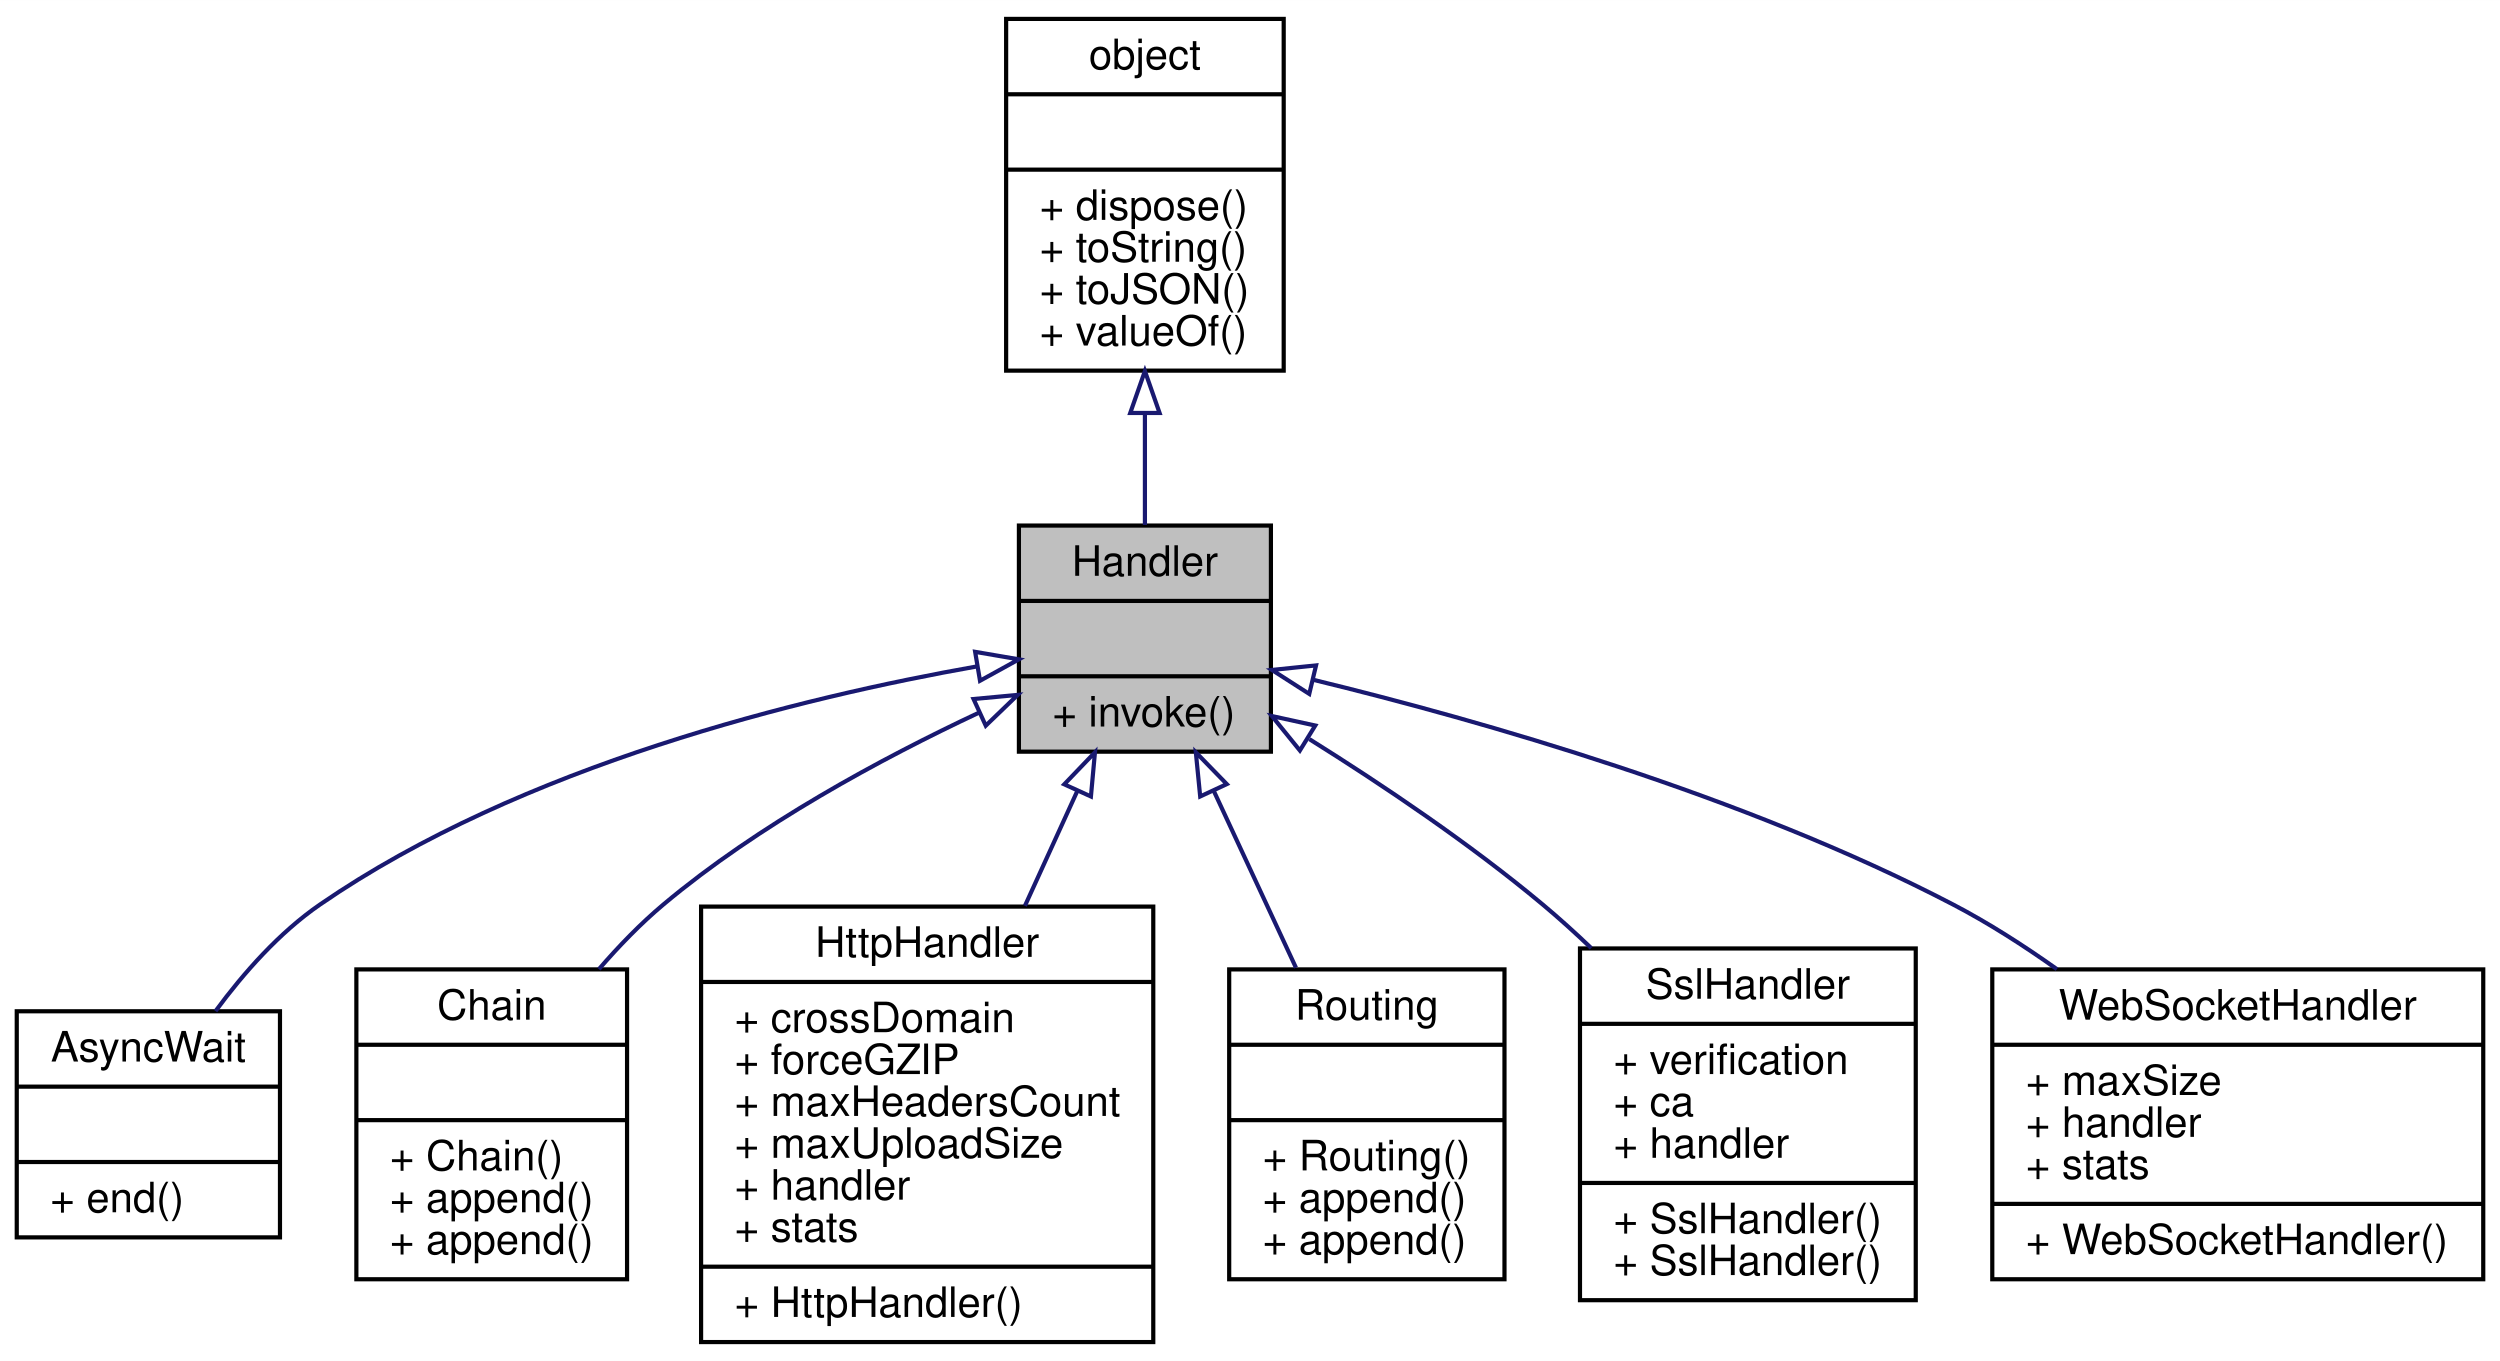
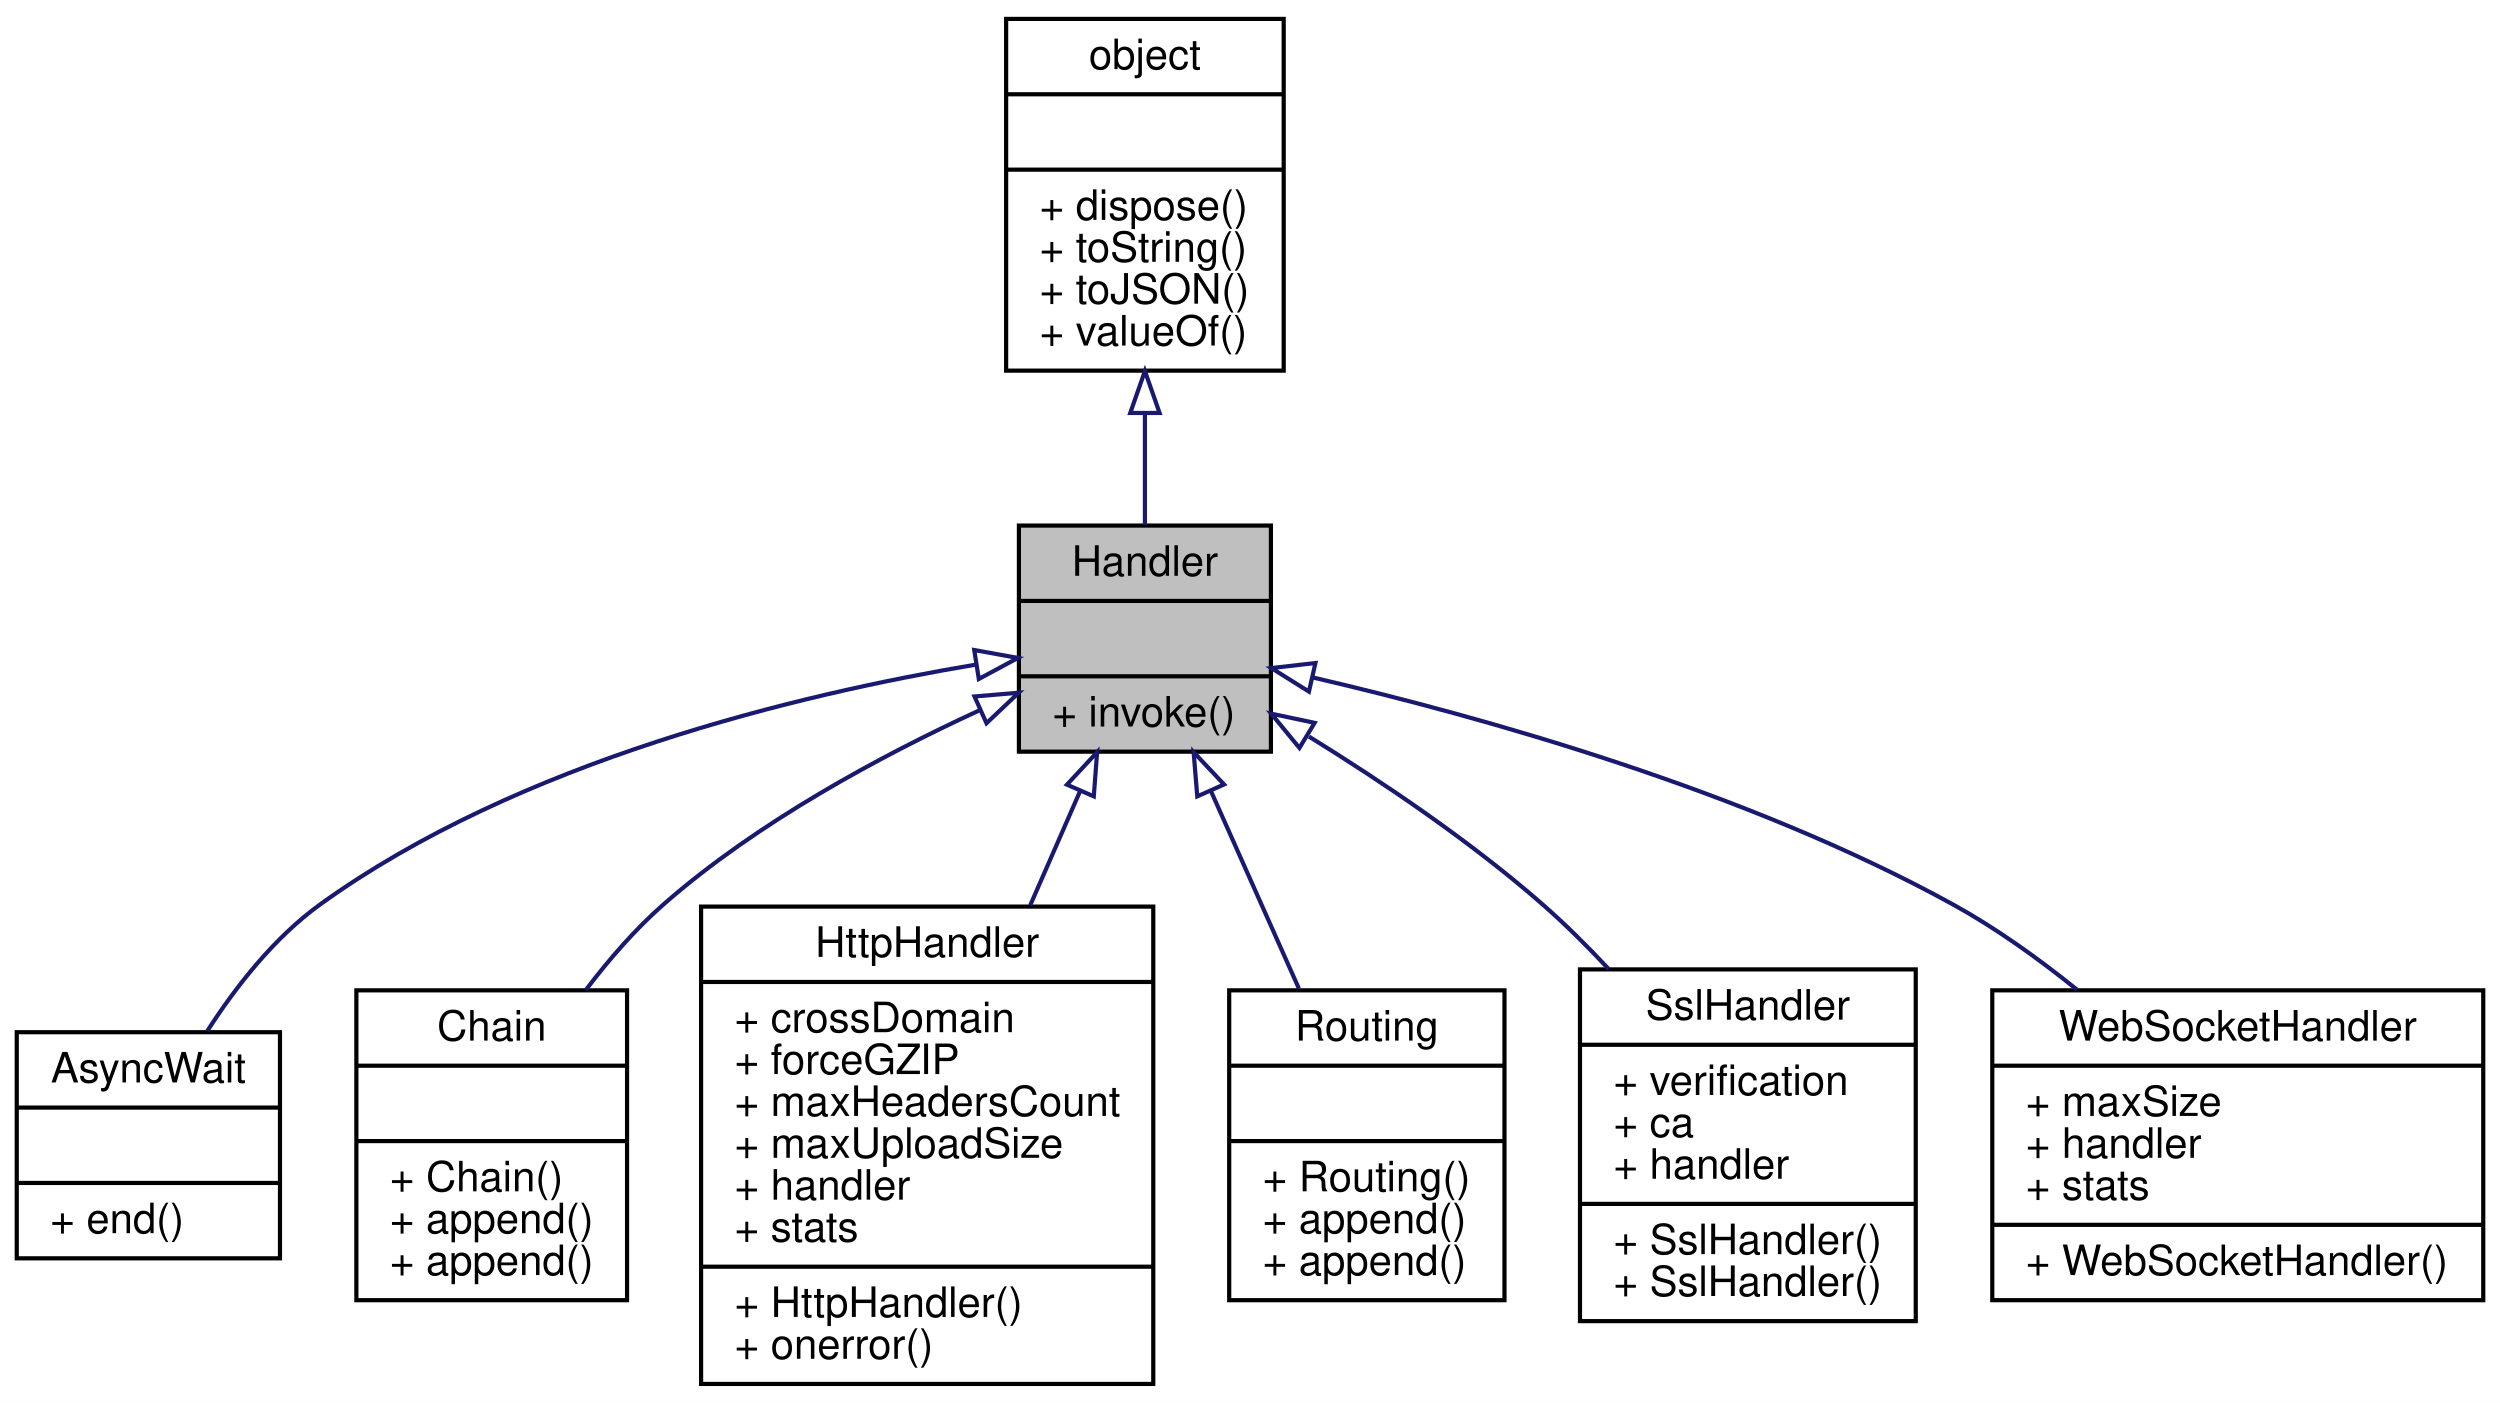
- <svg xmlns="http://www.w3.org/2000/svg" xmlns:xlink="http://www.w3.org/1999/xlink" width="597pt" height="325pt" viewBox="0.00 0.00 597.06 325.00">
-   <g id="graph0" class="graph" transform="scale(1 1) rotate(0) translate(4 321)">
-     <polygon fill="white" stroke="none" points="-4,4 -4,-321 593.06,-321 593.06,4 -4,4" />
+ <svg xmlns="http://www.w3.org/2000/svg" xmlns:xlink="http://www.w3.org/1999/xlink" width="597pt" height="335pt" viewBox="0.00 0.00 597.06 335.00">
+   <g id="graph0" class="graph" transform="scale(1 1) rotate(0) translate(4 331)">
+     <polygon fill="white" stroke="none" points="-4,4 -4,-331 593.06,-331 593.06,4 -4,4" />
    <g id="node1" class="node">
-       <polygon fill="#bfbfbf" stroke="black" points="239.34,-141.5 239.34,-195.5 299.525,-195.5 299.525,-141.5 239.34,-141.5" />
-       <text text-anchor="middle" x="269.433" y="-183.5" font-family="Helvetica,sans-Serif" font-size="10.00">Handler</text>
-       <polyline fill="none" stroke="black" points="239.34,-177.5 299.525,-177.5 " />
-       <text text-anchor="middle" x="269.433" y="-165.5" font-family="Helvetica,sans-Serif" font-size="10.00"> </text>
-       <polyline fill="none" stroke="black" points="239.34,-159.5 299.525,-159.5 " />
-       <text text-anchor="start" x="247.34" y="-147.5" font-family="Helvetica,sans-Serif" font-size="10.00">+ invoke()</text>
+       <polygon fill="#bfbfbf" stroke="black" points="239.34,-151.5 239.34,-205.5 299.525,-205.5 299.525,-151.5 239.34,-151.5" />
+       <text text-anchor="middle" x="269.433" y="-193.5" font-family="Helvetica,sans-Serif" font-size="10.00">Handler</text>
+       <polyline fill="none" stroke="black" points="239.34,-187.5 299.525,-187.5 " />
+       <text text-anchor="middle" x="269.433" y="-175.5" font-family="Helvetica,sans-Serif" font-size="10.00"> </text>
+       <polyline fill="none" stroke="black" points="239.34,-169.5 299.525,-169.5 " />
+       <text text-anchor="start" x="247.34" y="-157.5" font-family="Helvetica,sans-Serif" font-size="10.00">+ invoke()</text>
    </g>
    <g id="node3" class="node">
      <g id="a_node3">
        <a xlink:href="../../d2/d88/interfaceAsyncWait.html" target="_top" xlink:title="消息处理器异步等待对象 ">
-           <polygon fill="white" stroke="black" points="0,-25.5 0,-79.5 62.865,-79.5 62.865,-25.5 0,-25.5" />
-           <text text-anchor="middle" x="31.433" y="-67.5" font-family="Helvetica,sans-Serif" font-size="10.00">AsyncWait</text>
-           <polyline fill="none" stroke="black" points="0,-61.5 62.865,-61.5 " />
-           <text text-anchor="middle" x="31.433" y="-49.5" font-family="Helvetica,sans-Serif" font-size="10.00"> </text>
-           <polyline fill="none" stroke="black" points="0,-43.5 62.865,-43.5 " />
-           <text text-anchor="start" x="8" y="-31.5" font-family="Helvetica,sans-Serif" font-size="10.00">+ end()</text>
+           <polygon fill="white" stroke="black" points="0,-30.5 0,-84.5 62.865,-84.5 62.865,-30.5 0,-30.5" />
+           <text text-anchor="middle" x="31.433" y="-72.5" font-family="Helvetica,sans-Serif" font-size="10.00">AsyncWait</text>
+           <polyline fill="none" stroke="black" points="0,-66.5 62.865,-66.5 " />
+           <text text-anchor="middle" x="31.433" y="-54.5" font-family="Helvetica,sans-Serif" font-size="10.00"> </text>
+           <polyline fill="none" stroke="black" points="0,-48.5 62.865,-48.5 " />
+           <text text-anchor="start" x="8" y="-36.5" font-family="Helvetica,sans-Serif" font-size="10.00">+ end()</text>
        </a>
      </g>
    </g>
    <g id="edge2" class="edge">
-       <path fill="none" stroke="midnightblue" d="M229.444,-161.884C187.348,-154.442 120.627,-138.171 72.433,-105 62.736,-98.326 54.205,-88.686 47.472,-79.546" />
-       <polygon fill="none" stroke="midnightblue" points="228.887,-165.34 239.33,-163.55 230.05,-158.437 228.887,-165.34" />
+       <path fill="none" stroke="midnightblue" d="M229.146,-172.306C186.802,-165.217 119.875,-149.238 72.433,-115 61.524,-107.127 52.367,-95.46 45.494,-84.768" />
+       <polygon fill="none" stroke="midnightblue" points="228.67,-175.774 239.094,-173.884 229.766,-168.861 228.67,-175.774" />
    </g>
    <g id="node4" class="node">
      <g id="a_node4">
        <a xlink:href="../../d3/d78/interfaceChain.html" target="_top" xlink:title="消息处理器链处理对象 ">
-           <polygon fill="white" stroke="black" points="81.109,-15.5 81.109,-89.5 145.756,-89.5 145.756,-15.5 81.109,-15.5" />
-           <text text-anchor="middle" x="113.433" y="-77.5" font-family="Helvetica,sans-Serif" font-size="10.00">Chain</text>
-           <polyline fill="none" stroke="black" points="81.109,-71.5 145.756,-71.5 " />
-           <text text-anchor="middle" x="113.433" y="-59.5" font-family="Helvetica,sans-Serif" font-size="10.00"> </text>
-           <polyline fill="none" stroke="black" points="81.109,-53.5 145.756,-53.5 " />
-           <text text-anchor="start" x="89.109" y="-41.5" font-family="Helvetica,sans-Serif" font-size="10.00">+ Chain()</text>
-           <text text-anchor="start" x="89.109" y="-31.5" font-family="Helvetica,sans-Serif" font-size="10.00">+ append()</text>
-           <text text-anchor="start" x="89.109" y="-21.5" font-family="Helvetica,sans-Serif" font-size="10.00">+ append()</text>
+           <polygon fill="white" stroke="black" points="81.109,-20.5 81.109,-94.5 145.756,-94.5 145.756,-20.5 81.109,-20.5" />
+           <text text-anchor="middle" x="113.433" y="-82.5" font-family="Helvetica,sans-Serif" font-size="10.00">Chain</text>
+           <polyline fill="none" stroke="black" points="81.109,-76.5 145.756,-76.5 " />
+           <text text-anchor="middle" x="113.433" y="-64.5" font-family="Helvetica,sans-Serif" font-size="10.00"> </text>
+           <polyline fill="none" stroke="black" points="81.109,-58.5 145.756,-58.5 " />
+           <text text-anchor="start" x="89.109" y="-46.5" font-family="Helvetica,sans-Serif" font-size="10.00">+ Chain()</text>
+           <text text-anchor="start" x="89.109" y="-36.5" font-family="Helvetica,sans-Serif" font-size="10.00">+ append()</text>
+           <text text-anchor="start" x="89.109" y="-26.5" font-family="Helvetica,sans-Serif" font-size="10.00">+ append()</text>
        </a>
      </g>
    </g>
    <g id="edge3" class="edge">
-       <path fill="none" stroke="midnightblue" d="M229.768,-150.802C206.399,-139.827 177.076,-123.999 154.433,-105 149.005,-100.446 143.801,-95.076 139.032,-89.554" />
-       <polygon fill="none" stroke="midnightblue" points="228.506,-154.073 239.055,-155.057 231.422,-147.709 228.506,-154.073" />
+       <path fill="none" stroke="midnightblue" d="M229.931,-161.384C206.373,-150.533 176.796,-134.632 154.433,-115 147.693,-109.083 141.423,-101.866 135.916,-94.595" />
+       <polygon fill="none" stroke="midnightblue" points="228.734,-164.683 239.291,-165.578 231.597,-158.295 228.734,-164.683" />
    </g>
    <g id="node5" class="node">
      <g id="a_node5">
        <a xlink:href="../../d6/d18/interfaceHttpHandler.html" target="_top" xlink:title="http 协议转换处理器 ">
-           <polygon fill="white" stroke="black" points="163.437,-0.5 163.437,-104.5 271.429,-104.5 271.429,-0.5 163.437,-0.5" />
-           <text text-anchor="middle" x="217.433" y="-92.5" font-family="Helvetica,sans-Serif" font-size="10.00">HttpHandler</text>
-           <polyline fill="none" stroke="black" points="163.437,-86.5 271.429,-86.5 " />
-           <text text-anchor="start" x="171.437" y="-74.5" font-family="Helvetica,sans-Serif" font-size="10.00">+ crossDomain</text>
-           <text text-anchor="start" x="171.437" y="-64.5" font-family="Helvetica,sans-Serif" font-size="10.00">+ forceGZIP</text>
-           <text text-anchor="start" x="171.437" y="-54.5" font-family="Helvetica,sans-Serif" font-size="10.00">+ maxHeadersCount</text>
-           <text text-anchor="start" x="171.437" y="-44.5" font-family="Helvetica,sans-Serif" font-size="10.00">+ maxUploadSize</text>
-           <text text-anchor="start" x="171.437" y="-34.5" font-family="Helvetica,sans-Serif" font-size="10.00">+ handler</text>
-           <text text-anchor="start" x="171.437" y="-24.5" font-family="Helvetica,sans-Serif" font-size="10.00">+ stats</text>
-           <polyline fill="none" stroke="black" points="163.437,-18.5 271.429,-18.5 " />
-           <text text-anchor="start" x="171.437" y="-6.5" font-family="Helvetica,sans-Serif" font-size="10.00">+ HttpHandler()</text>
+           <polygon fill="white" stroke="black" points="163.437,-0.5 163.437,-114.5 271.429,-114.5 271.429,-0.5 163.437,-0.5" />
+           <text text-anchor="middle" x="217.433" y="-102.5" font-family="Helvetica,sans-Serif" font-size="10.00">HttpHandler</text>
+           <polyline fill="none" stroke="black" points="163.437,-96.5 271.429,-96.5 " />
+           <text text-anchor="start" x="171.437" y="-84.5" font-family="Helvetica,sans-Serif" font-size="10.00">+ crossDomain</text>
+           <text text-anchor="start" x="171.437" y="-74.5" font-family="Helvetica,sans-Serif" font-size="10.00">+ forceGZIP</text>
+           <text text-anchor="start" x="171.437" y="-64.5" font-family="Helvetica,sans-Serif" font-size="10.00">+ maxHeadersCount</text>
+           <text text-anchor="start" x="171.437" y="-54.5" font-family="Helvetica,sans-Serif" font-size="10.00">+ maxUploadSize</text>
+           <text text-anchor="start" x="171.437" y="-44.5" font-family="Helvetica,sans-Serif" font-size="10.00">+ handler</text>
+           <text text-anchor="start" x="171.437" y="-34.5" font-family="Helvetica,sans-Serif" font-size="10.00">+ stats</text>
+           <polyline fill="none" stroke="black" points="163.437,-28.5 271.429,-28.5 " />
+           <text text-anchor="start" x="171.437" y="-16.5" font-family="Helvetica,sans-Serif" font-size="10.00">+ HttpHandler()</text>
+           <text text-anchor="start" x="171.437" y="-6.5" font-family="Helvetica,sans-Serif" font-size="10.00">+ onerror()</text>
        </a>
      </g>
    </g>
    <g id="edge4" class="edge">
-       <path fill="none" stroke="midnightblue" d="M253.35,-132.241C249.37,-123.518 245.027,-113.995 240.778,-104.681" />
-       <polygon fill="none" stroke="midnightblue" points="250.168,-133.7 257.503,-141.346 256.537,-130.795 250.168,-133.7" />
+       <path fill="none" stroke="midnightblue" d="M253.954,-142.078C250.201,-133.489 246.096,-124.095 242.037,-114.805" />
+       <polygon fill="none" stroke="midnightblue" points="250.81,-143.623 258.021,-151.385 257.224,-140.82 250.81,-143.623" />
    </g>
    <g id="node6" class="node">
      <g id="a_node6">
        <a xlink:href="../../df/dcb/interfaceRouting.html" target="_top" xlink:title="消息处理器路由对象 ">
-           <polygon fill="white" stroke="black" points="289.56,-15.5 289.56,-89.5 355.306,-89.5 355.306,-15.5 289.56,-15.5" />
-           <text text-anchor="middle" x="322.433" y="-77.5" font-family="Helvetica,sans-Serif" font-size="10.00">Routing</text>
-           <polyline fill="none" stroke="black" points="289.56,-71.5 355.306,-71.5 " />
-           <text text-anchor="middle" x="322.433" y="-59.5" font-family="Helvetica,sans-Serif" font-size="10.00"> </text>
-           <polyline fill="none" stroke="black" points="289.56,-53.5 355.306,-53.5 " />
-           <text text-anchor="start" x="297.56" y="-41.5" font-family="Helvetica,sans-Serif" font-size="10.00">+ Routing()</text>
-           <text text-anchor="start" x="297.56" y="-31.5" font-family="Helvetica,sans-Serif" font-size="10.00">+ append()</text>
-           <text text-anchor="start" x="297.56" y="-21.5" font-family="Helvetica,sans-Serif" font-size="10.00">+ append()</text>
+           <polygon fill="white" stroke="black" points="289.56,-20.5 289.56,-94.5 355.306,-94.5 355.306,-20.5 289.56,-20.5" />
+           <text text-anchor="middle" x="322.433" y="-82.5" font-family="Helvetica,sans-Serif" font-size="10.00">Routing</text>
+           <polyline fill="none" stroke="black" points="289.56,-76.5 355.306,-76.5 " />
+           <text text-anchor="middle" x="322.433" y="-64.5" font-family="Helvetica,sans-Serif" font-size="10.00"> </text>
+           <polyline fill="none" stroke="black" points="289.56,-58.5 355.306,-58.5 " />
+           <text text-anchor="start" x="297.56" y="-46.5" font-family="Helvetica,sans-Serif" font-size="10.00">+ Routing()</text>
+           <text text-anchor="start" x="297.56" y="-36.5" font-family="Helvetica,sans-Serif" font-size="10.00">+ append()</text>
+           <text text-anchor="start" x="297.56" y="-26.5" font-family="Helvetica,sans-Serif" font-size="10.00">+ append()</text>
        </a>
      </g>
    </g>
    <g id="edge5" class="edge">
-       <path fill="none" stroke="midnightblue" d="M285.947,-131.979C292.169,-118.596 299.252,-103.361 305.511,-89.898" />
-       <polygon fill="none" stroke="midnightblue" points="282.634,-130.803 281.592,-141.346 288.982,-133.754 282.634,-130.803" />
+       <path fill="none" stroke="midnightblue" d="M285.237,-142.015C291.855,-127.156 299.542,-109.895 306.205,-94.935" />
+       <polygon fill="none" stroke="midnightblue" points="281.935,-140.826 281.064,-151.385 288.329,-143.674 281.935,-140.826" />
    </g>
    <g id="node7" class="node">
      <g id="a_node7">
        <a xlink:href="../../df/dd8/interfaceSslHandler.html" target="_top" xlink:title="ssl 协议转换处理器 ">
-           <polygon fill="white" stroke="black" points="373.338,-10.5 373.338,-94.5 453.527,-94.5 453.527,-10.5 373.338,-10.5" />
-           <text text-anchor="middle" x="413.433" y="-82.5" font-family="Helvetica,sans-Serif" font-size="10.00">SslHandler</text>
-           <polyline fill="none" stroke="black" points="373.338,-76.5 453.527,-76.5 " />
-           <text text-anchor="start" x="381.338" y="-64.5" font-family="Helvetica,sans-Serif" font-size="10.00">+ verification</text>
-           <text text-anchor="start" x="381.338" y="-54.5" font-family="Helvetica,sans-Serif" font-size="10.00">+ ca</text>
-           <text text-anchor="start" x="381.338" y="-44.5" font-family="Helvetica,sans-Serif" font-size="10.00">+ handler</text>
-           <polyline fill="none" stroke="black" points="373.338,-38.5 453.527,-38.5 " />
-           <text text-anchor="start" x="381.338" y="-26.5" font-family="Helvetica,sans-Serif" font-size="10.00">+ SslHandler()</text>
-           <text text-anchor="start" x="381.338" y="-16.5" font-family="Helvetica,sans-Serif" font-size="10.00">+ SslHandler()</text>
+           <polygon fill="white" stroke="black" points="373.338,-15.5 373.338,-99.5 453.527,-99.5 453.527,-15.5 373.338,-15.5" />
+           <text text-anchor="middle" x="413.433" y="-87.5" font-family="Helvetica,sans-Serif" font-size="10.00">SslHandler</text>
+           <polyline fill="none" stroke="black" points="373.338,-81.5 453.527,-81.5 " />
+           <text text-anchor="start" x="381.338" y="-69.5" font-family="Helvetica,sans-Serif" font-size="10.00">+ verification</text>
+           <text text-anchor="start" x="381.338" y="-59.5" font-family="Helvetica,sans-Serif" font-size="10.00">+ ca</text>
+           <text text-anchor="start" x="381.338" y="-49.5" font-family="Helvetica,sans-Serif" font-size="10.00">+ handler</text>
+           <polyline fill="none" stroke="black" points="373.338,-43.5 453.527,-43.5 " />
+           <text text-anchor="start" x="381.338" y="-31.5" font-family="Helvetica,sans-Serif" font-size="10.00">+ SslHandler()</text>
+           <text text-anchor="start" x="381.338" y="-21.5" font-family="Helvetica,sans-Serif" font-size="10.00">+ SslHandler()</text>
        </a>
      </g>
    </g>
    <g id="edge6" class="edge">
-       <path fill="none" stroke="midnightblue" d="M308.703,-144.496C326.395,-133.431 347.146,-119.445 364.433,-105 368.315,-101.755 372.211,-98.229 376.017,-94.595" />
-       <polygon fill="none" stroke="midnightblue" points="306.442,-141.778 299.764,-150.003 310.114,-147.738 306.442,-141.778" />
+       <path fill="none" stroke="midnightblue" d="M308.617,-155.105C326.46,-144.077 347.357,-129.951 364.433,-115 369.805,-110.296 375.131,-105.005 380.183,-99.597" />
+       <polygon fill="none" stroke="midnightblue" points="306.333,-152.397 299.601,-160.578 309.965,-158.381 306.333,-152.397" />
    </g>
    <g id="node8" class="node">
      <g id="a_node8">
        <a xlink:href="../../da/d20/interfaceWebSocketHandler.html" target="_top" xlink:title="WebSocket 包协议转换处理器 ">
-           <polygon fill="white" stroke="black" points="471.805,-15.5 471.805,-89.5 589.06,-89.5 589.06,-15.5 471.805,-15.5" />
-           <text text-anchor="middle" x="530.433" y="-77.5" font-family="Helvetica,sans-Serif" font-size="10.00">WebSocketHandler</text>
-           <polyline fill="none" stroke="black" points="471.805,-71.5 589.06,-71.5 " />
-           <text text-anchor="start" x="479.805" y="-59.5" font-family="Helvetica,sans-Serif" font-size="10.00">+ maxSize</text>
-           <text text-anchor="start" x="479.805" y="-49.5" font-family="Helvetica,sans-Serif" font-size="10.00">+ handler</text>
-           <text text-anchor="start" x="479.805" y="-39.5" font-family="Helvetica,sans-Serif" font-size="10.00">+ stats</text>
-           <polyline fill="none" stroke="black" points="471.805,-33.5 589.06,-33.5 " />
-           <text text-anchor="start" x="479.805" y="-21.5" font-family="Helvetica,sans-Serif" font-size="10.00">+ WebSocketHandler()</text>
+           <polygon fill="white" stroke="black" points="471.805,-20.5 471.805,-94.5 589.06,-94.5 589.06,-20.5 471.805,-20.5" />
+           <text text-anchor="middle" x="530.433" y="-82.5" font-family="Helvetica,sans-Serif" font-size="10.00">WebSocketHandler</text>
+           <polyline fill="none" stroke="black" points="471.805,-76.5 589.06,-76.5 " />
+           <text text-anchor="start" x="479.805" y="-64.5" font-family="Helvetica,sans-Serif" font-size="10.00">+ maxSize</text>
+           <text text-anchor="start" x="479.805" y="-54.5" font-family="Helvetica,sans-Serif" font-size="10.00">+ handler</text>
+           <text text-anchor="start" x="479.805" y="-44.5" font-family="Helvetica,sans-Serif" font-size="10.00">+ stats</text>
+           <polyline fill="none" stroke="black" points="471.805,-38.5 589.06,-38.5 " />
+           <text text-anchor="start" x="479.805" y="-26.5" font-family="Helvetica,sans-Serif" font-size="10.00">+ WebSocketHandler()</text>
        </a>
      </g>
    </g>
    <g id="edge7" class="edge">
-       <path fill="none" stroke="midnightblue" d="M309.716,-158.645C349.877,-148.868 412.589,-130.992 462.433,-105 470.836,-100.618 479.288,-95.208 487.239,-89.558" />
-       <polygon fill="none" stroke="midnightblue" points="308.682,-155.293 299.764,-161.014 310.303,-162.103 308.682,-155.293" />
+       <path fill="none" stroke="midnightblue" d="M309.623,-169.201C349.965,-159.811 413.046,-142.188 462.433,-115 472.652,-109.374 482.796,-102.109 492.01,-94.674" />
+       <polygon fill="none" stroke="midnightblue" points="308.607,-165.843 299.628,-171.467 310.155,-172.669 308.607,-165.843" />
    </g>
    <g id="node2" class="node">
      <g id="a_node2">
        <a xlink:href="../../db/d38/interfaceobject.html" target="_top" xlink:title="基础对象，所有对象均继承于此 ">
-           <polygon fill="white" stroke="black" points="236.289,-232.5 236.289,-316.5 302.577,-316.5 302.577,-232.5 236.289,-232.5" />
-           <text text-anchor="middle" x="269.433" y="-304.5" font-family="Helvetica,sans-Serif" font-size="10.00">object</text>
-           <polyline fill="none" stroke="black" points="236.289,-298.5 302.577,-298.5 " />
-           <text text-anchor="middle" x="269.433" y="-286.5" font-family="Helvetica,sans-Serif" font-size="10.00"> </text>
-           <polyline fill="none" stroke="black" points="236.289,-280.5 302.577,-280.5 " />
-           <text text-anchor="start" x="244.289" y="-268.5" font-family="Helvetica,sans-Serif" font-size="10.00">+ dispose()</text>
-           <text text-anchor="start" x="244.289" y="-258.5" font-family="Helvetica,sans-Serif" font-size="10.00">+ toString()</text>
-           <text text-anchor="start" x="244.289" y="-248.5" font-family="Helvetica,sans-Serif" font-size="10.00">+ toJSON()</text>
-           <text text-anchor="start" x="244.289" y="-238.5" font-family="Helvetica,sans-Serif" font-size="10.00">+ valueOf()</text>
+           <polygon fill="white" stroke="black" points="236.289,-242.5 236.289,-326.5 302.577,-326.5 302.577,-242.5 236.289,-242.5" />
+           <text text-anchor="middle" x="269.433" y="-314.5" font-family="Helvetica,sans-Serif" font-size="10.00">object</text>
+           <polyline fill="none" stroke="black" points="236.289,-308.5 302.577,-308.5 " />
+           <text text-anchor="middle" x="269.433" y="-296.5" font-family="Helvetica,sans-Serif" font-size="10.00"> </text>
+           <polyline fill="none" stroke="black" points="236.289,-290.5 302.577,-290.5 " />
+           <text text-anchor="start" x="244.289" y="-278.5" font-family="Helvetica,sans-Serif" font-size="10.00">+ dispose()</text>
+           <text text-anchor="start" x="244.289" y="-268.5" font-family="Helvetica,sans-Serif" font-size="10.00">+ toString()</text>
+           <text text-anchor="start" x="244.289" y="-258.5" font-family="Helvetica,sans-Serif" font-size="10.00">+ toJSON()</text>
+           <text text-anchor="start" x="244.289" y="-248.5" font-family="Helvetica,sans-Serif" font-size="10.00">+ valueOf()</text>
        </a>
      </g>
    </g>
    <g id="edge1" class="edge">
-       <path fill="none" stroke="midnightblue" d="M269.433,-222.111C269.433,-212.937 269.433,-203.738 269.433,-195.655" />
-       <polygon fill="none" stroke="midnightblue" points="265.933,-222.396 269.433,-232.396 272.933,-222.396 265.933,-222.396" />
+       <path fill="none" stroke="midnightblue" d="M269.433,-232.111C269.433,-222.937 269.433,-213.738 269.433,-205.655" />
+       <polygon fill="none" stroke="midnightblue" points="265.933,-232.396 269.433,-242.396 272.933,-232.396 265.933,-232.396" />
    </g>
  </g>
</svg>
